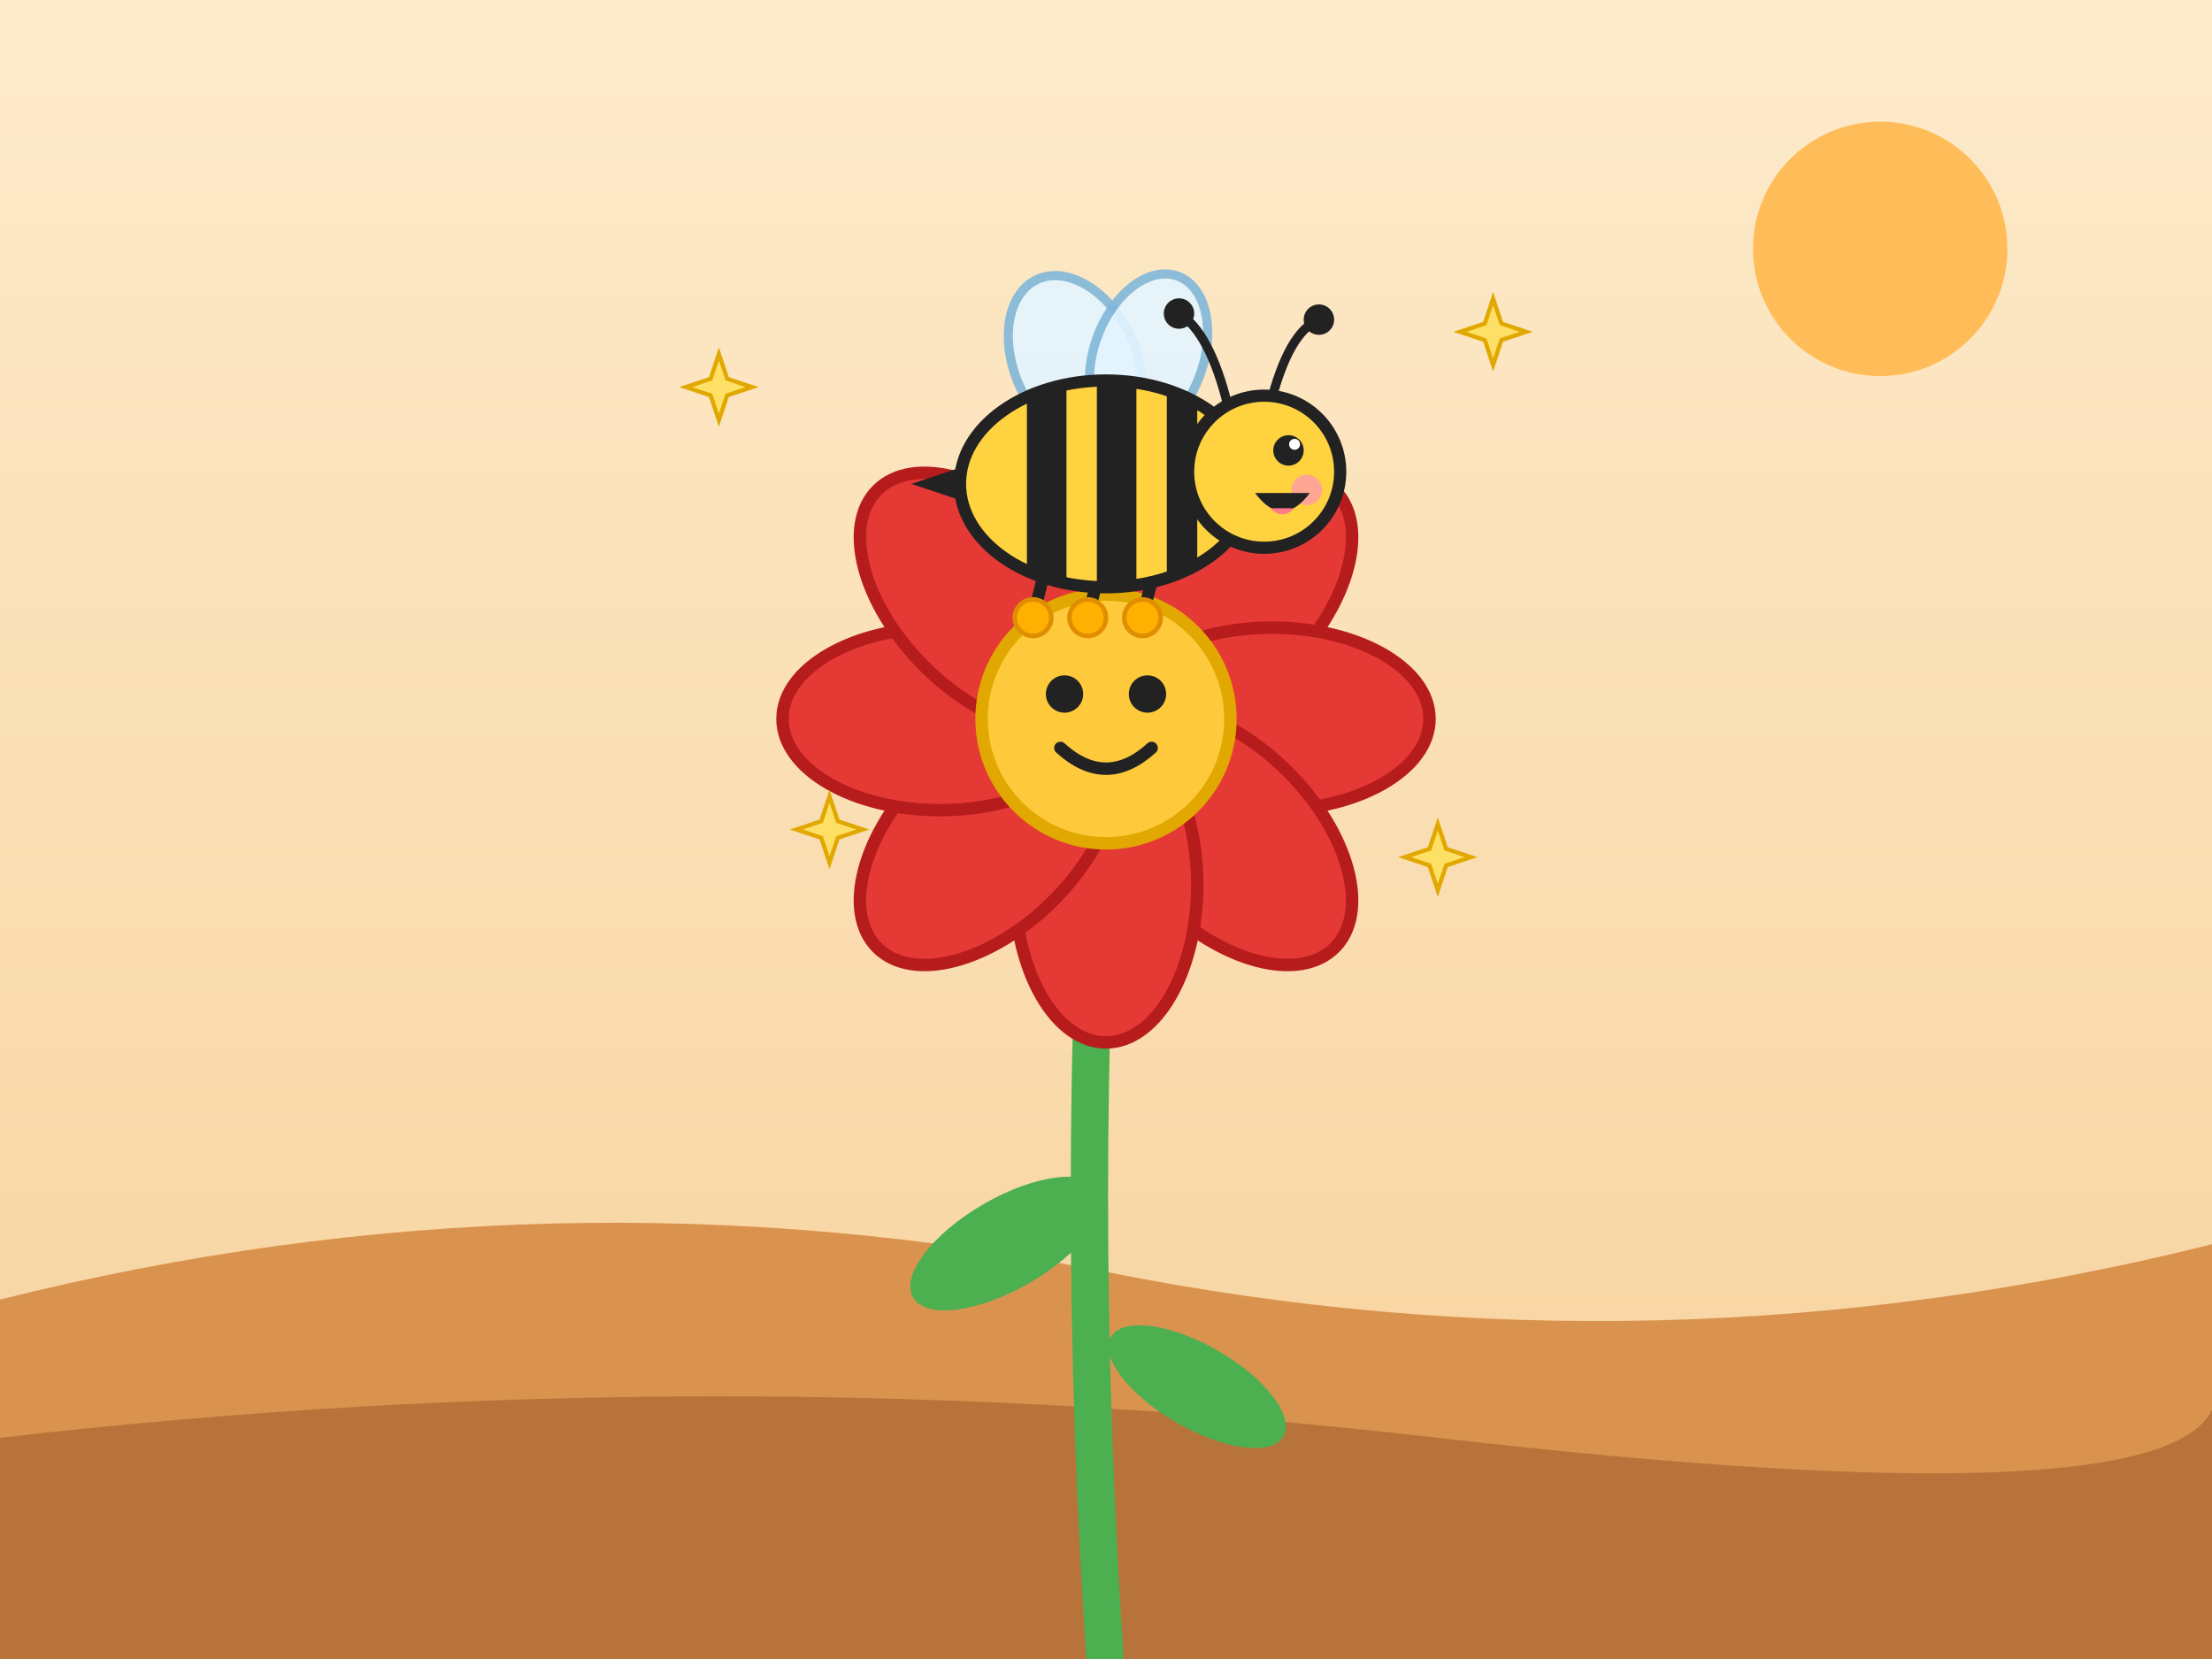
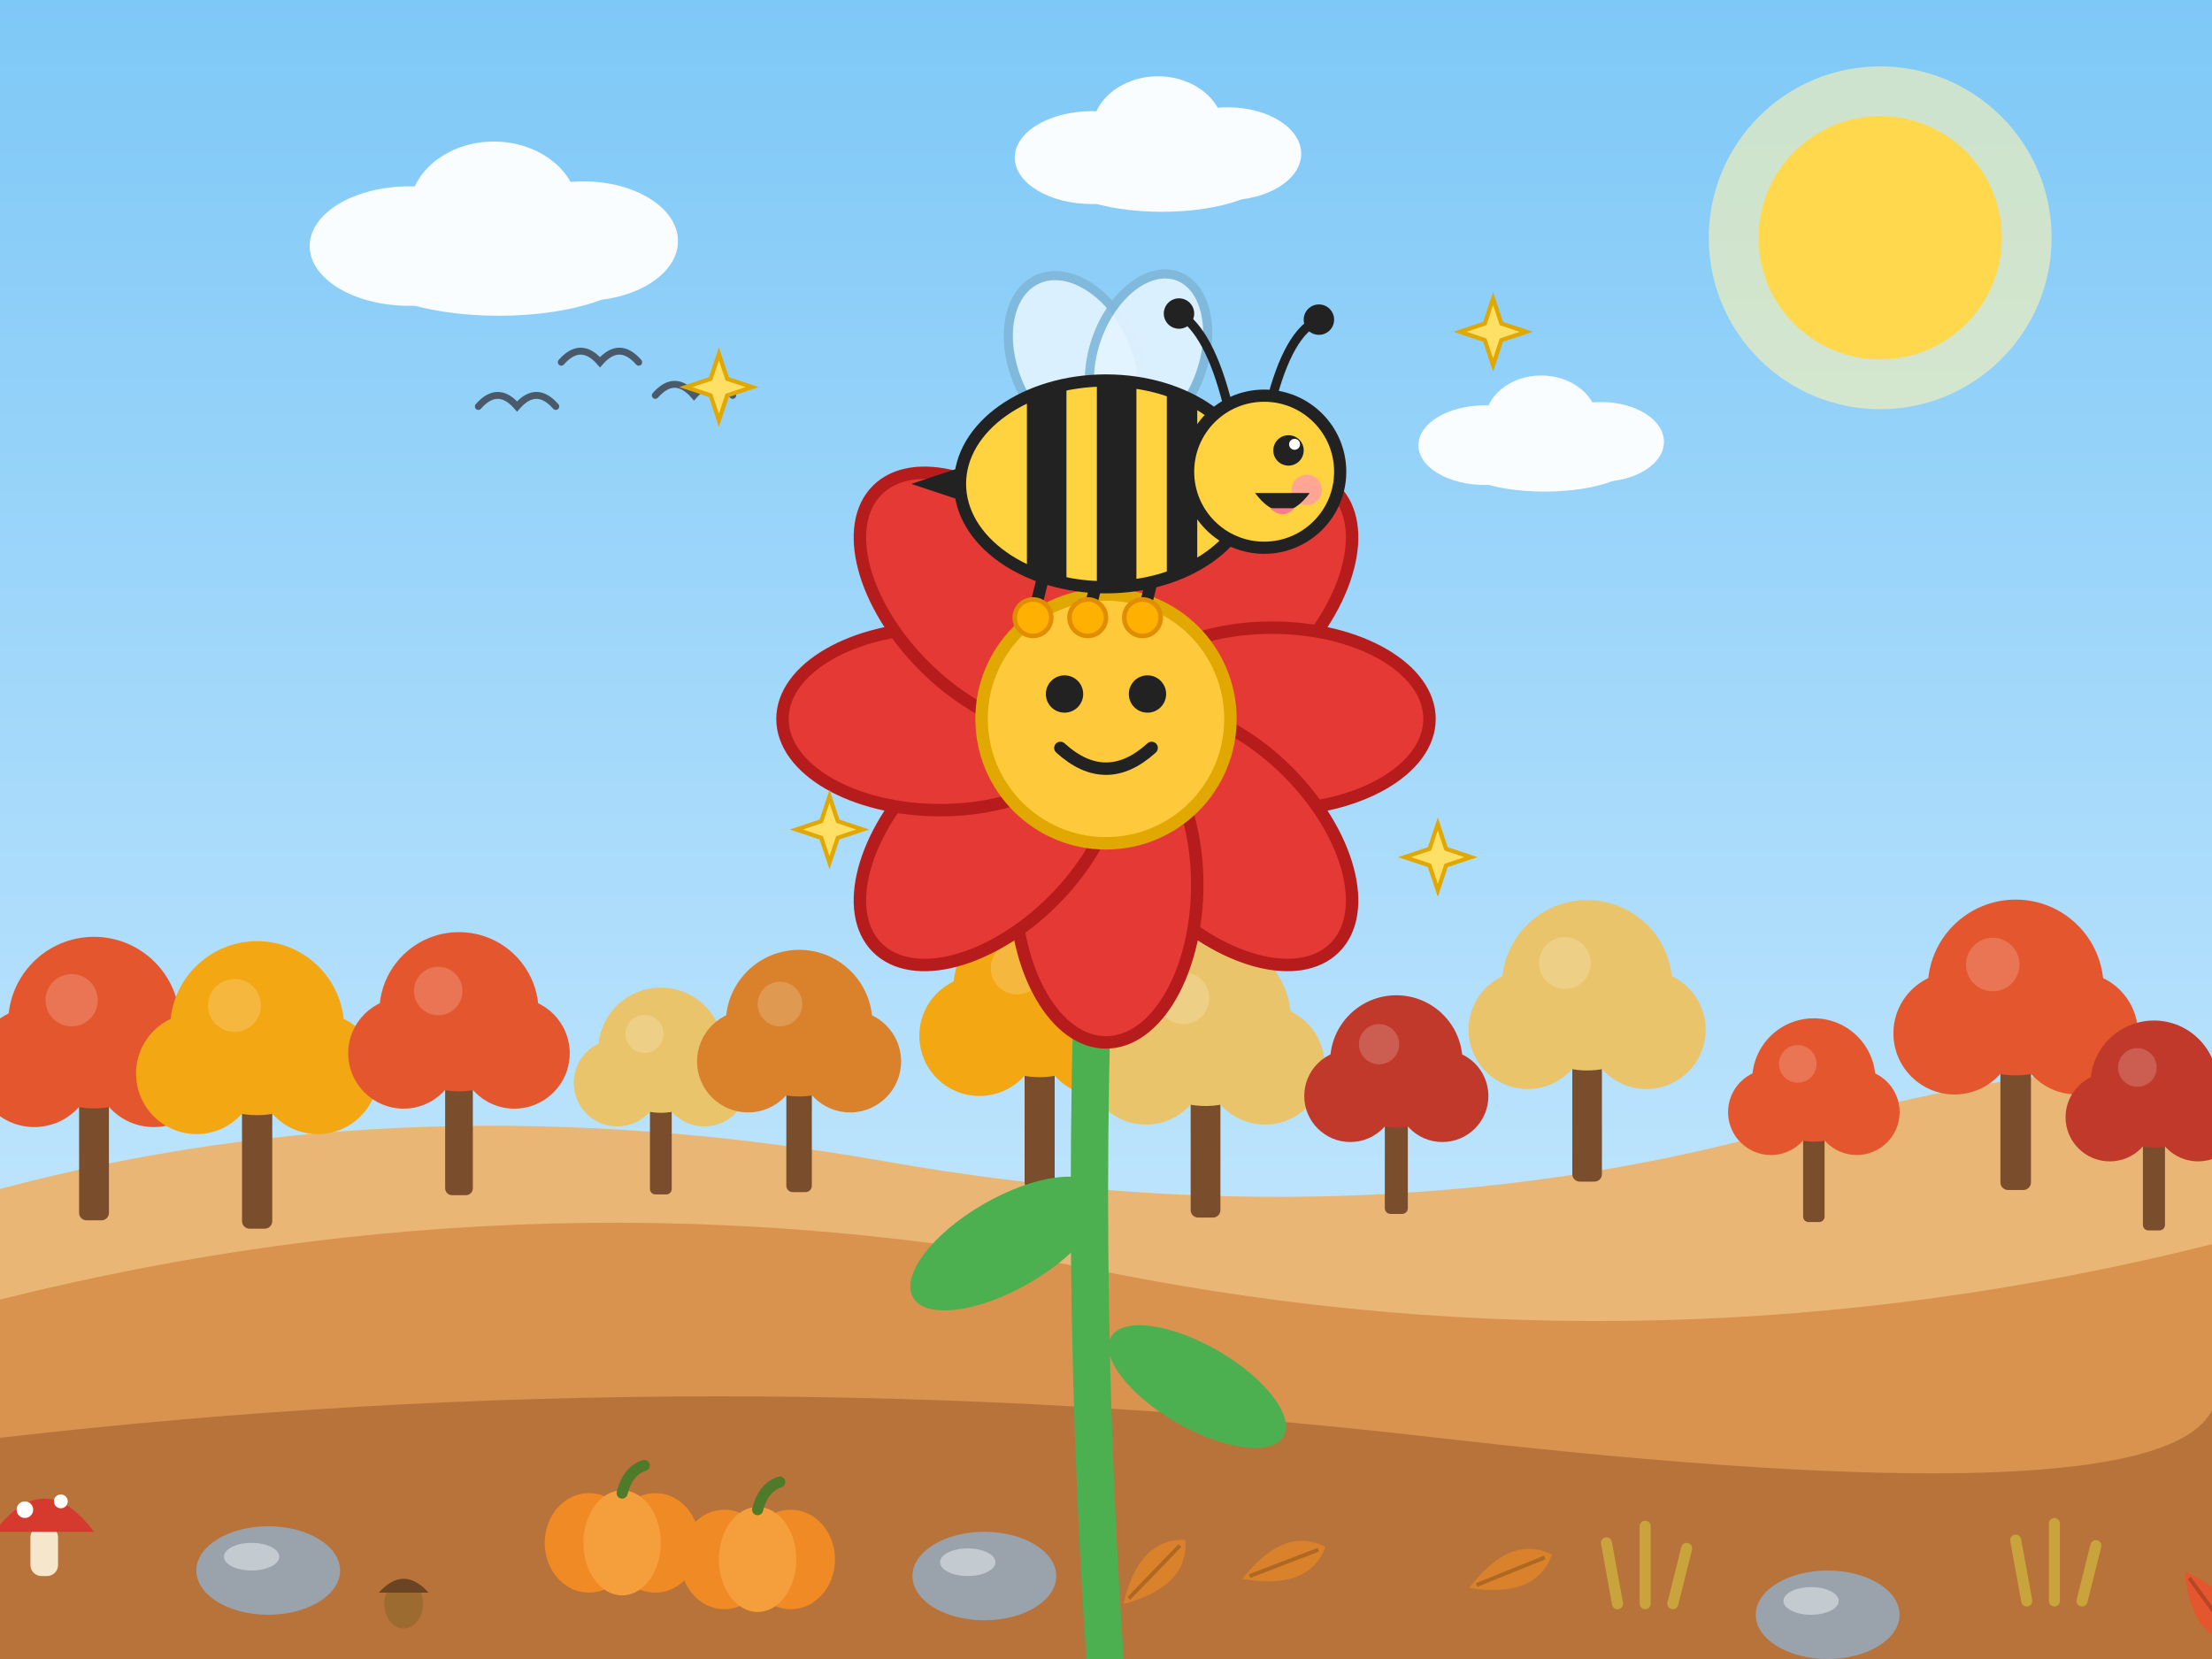
<svg xmlns="http://www.w3.org/2000/svg" viewBox="0 0 800 600">
  <defs>
    <linearGradient id="sky" x1="0" y1="0" x2="0" y2="1">
-       <stop offset="0" stop-color="#FDEBCB" />
-       <stop offset="1" stop-color="#F7D19B" />
+       <stop offset="0" stop-color="#7EC8F7" />
+       <stop offset="1" stop-color="#D4EEFF" />
    </linearGradient>
  </defs>
  <rect width="800" height="600" fill="url(#sky)" />
-   <circle cx="680" cy="90" r="46" fill="#FFB547" opacity=".85" />
+   <circle cx="680" cy="86" r="62" fill="#FFF3B0" opacity=".6" />
+   <circle cx="680" cy="86" r="44" fill="#FFD84D" />
+   <g transform="translate(148 89) scale(0.9)" fill="#fff" opacity=".95">
+     <ellipse cx="0" cy="0" rx="40" ry="24" />
+     <ellipse cx="34" cy="-14" rx="34" ry="28" />
+     <ellipse cx="70" cy="-2" rx="38" ry="24" />
+     <ellipse cx="36" cy="8" rx="56" ry="20" />
+   </g>
+   <g transform="translate(395 57) scale(0.7)" fill="#fff" opacity=".95">
+     <ellipse cx="0" cy="0" rx="40" ry="24" />
+     <ellipse cx="34" cy="-14" rx="34" ry="28" />
+     <ellipse cx="70" cy="-2" rx="38" ry="24" />
+     <ellipse cx="36" cy="8" rx="56" ry="20" />
+   </g>
+   <g transform="translate(537 161) scale(0.6)" fill="#fff" opacity=".95">
+     <ellipse cx="0" cy="0" rx="40" ry="24" />
+     <ellipse cx="34" cy="-14" rx="34" ry="28" />
+     <ellipse cx="70" cy="-2" rx="38" ry="24" />
+     <ellipse cx="36" cy="8" rx="56" ry="20" />
+   </g>
+   <path d="M203 131 q7 -8 14 0 q7 -8 14 0" fill="none" stroke="#4A5A6A" stroke-width="2.5" stroke-linecap="round" />
+   <path d="M237 143 q7 -8 14 0 q7 -8 14 0" fill="none" stroke="#4A5A6A" stroke-width="2.5" stroke-linecap="round" />
+   <path d="M173 147 q7 -8 14 0 q7 -8 14 0" fill="none" stroke="#4A5A6A" stroke-width="2.5" stroke-linecap="round" />
+   <path d="M0 430 Q150 390 320 420 T640 410 T800 400 V600 H0Z" fill="#E9B676" />
+   <g transform="translate(34 440) scale(0.6745745)">
+     <rect x="-8" y="-72" width="16" height="74" rx="4" fill="#7A4E2D" />
+     <circle cx="0" cy="-104" r="46" fill="#E4572E" />
+     <circle cx="-32" cy="-80" r="32" fill="#E4572E" />
+     <circle cx="32" cy="-80" r="32" fill="#E4572E" />
+     <circle cx="-12" cy="-116" r="14" fill="#fff" opacity=".18" />
+   </g>
+   <g transform="translate(93 443) scale(0.6840965)">
+     <rect x="-8" y="-72" width="16" height="74" rx="4" fill="#7A4E2D" />
+     <circle cx="0" cy="-104" r="46" fill="#F3A712" />
+     <circle cx="-32" cy="-80" r="32" fill="#F3A712" />
+     <circle cx="32" cy="-80" r="32" fill="#F3A712" />
+     <circle cx="-12" cy="-116" r="14" fill="#fff" opacity=".18" />
+   </g>
+   <g transform="translate(166 431) scale(0.6258701)">
+     <rect x="-8" y="-72" width="16" height="74" rx="4" fill="#7A4E2D" />
+     <circle cx="0" cy="-104" r="46" fill="#E4572E" />
+     <circle cx="-32" cy="-80" r="32" fill="#E4572E" />
+     <circle cx="32" cy="-80" r="32" fill="#E4572E" />
+     <circle cx="-12" cy="-116" r="14" fill="#fff" opacity=".18" />
+   </g>
+   <g transform="translate(239 431) scale(0.492107)">
+     <rect x="-8" y="-72" width="16" height="74" rx="4" fill="#7A4E2D" />
+     <circle cx="0" cy="-104" r="46" fill="#E9C46A" />
+     <circle cx="-32" cy="-80" r="32" fill="#E9C46A" />
+     <circle cx="32" cy="-80" r="32" fill="#E9C46A" />
+     <circle cx="-12" cy="-116" r="14" fill="#fff" opacity=".18" />
+   </g>
+   <g transform="translate(289 430) scale(0.5765673)">
+     <rect x="-8" y="-72" width="16" height="74" rx="4" fill="#7A4E2D" />
+     <circle cx="0" cy="-104" r="46" fill="#D9822B" />
+     <circle cx="-32" cy="-80" r="32" fill="#D9822B" />
+     <circle cx="32" cy="-80" r="32" fill="#D9822B" />
+     <circle cx="-12" cy="-116" r="14" fill="#fff" opacity=".18" />
+   </g>
+   <g transform="translate(376 429) scale(0.6797389)">
+     <rect x="-8" y="-72" width="16" height="74" rx="4" fill="#7A4E2D" />
+     <circle cx="0" cy="-104" r="46" fill="#F3A712" />
+     <circle cx="-32" cy="-80" r="32" fill="#F3A712" />
+     <circle cx="32" cy="-80" r="32" fill="#F3A712" />
+     <circle cx="-12" cy="-116" r="14" fill="#fff" opacity=".18" />
+   </g>
+   <g transform="translate(436 439) scale(0.672394)">
+     <rect x="-8" y="-72" width="16" height="74" rx="4" fill="#7A4E2D" />
+     <circle cx="0" cy="-104" r="46" fill="#E9C46A" />
+     <circle cx="-32" cy="-80" r="32" fill="#E9C46A" />
+     <circle cx="32" cy="-80" r="32" fill="#E9C46A" />
+     <circle cx="-12" cy="-116" r="14" fill="#fff" opacity=".18" />
+   </g>
+   <g transform="translate(505 438) scale(0.5202961)">
+     <rect x="-8" y="-72" width="16" height="74" rx="4" fill="#7A4E2D" />
+     <circle cx="0" cy="-104" r="46" fill="#C0392B" />
+     <circle cx="-32" cy="-80" r="32" fill="#C0392B" />
+     <circle cx="32" cy="-80" r="32" fill="#C0392B" />
+     <circle cx="-12" cy="-116" r="14" fill="#fff" opacity=".18" />
+   </g>
+   <g transform="translate(574 426) scale(0.6698433)">
+     <rect x="-8" y="-72" width="16" height="74" rx="4" fill="#7A4E2D" />
+     <circle cx="0" cy="-104" r="46" fill="#E9C46A" />
+     <circle cx="-32" cy="-80" r="32" fill="#E9C46A" />
+     <circle cx="32" cy="-80" r="32" fill="#E9C46A" />
+     <circle cx="-12" cy="-116" r="14" fill="#fff" opacity=".18" />
+   </g>
+   <g transform="translate(656 441) scale(0.4847857)">
+     <rect x="-8" y="-72" width="16" height="74" rx="4" fill="#7A4E2D" />
+     <circle cx="0" cy="-104" r="46" fill="#E4572E" />
+     <circle cx="-32" cy="-80" r="32" fill="#E4572E" />
+     <circle cx="32" cy="-80" r="32" fill="#E4572E" />
+     <circle cx="-12" cy="-116" r="14" fill="#fff" opacity=".18" />
+   </g>
+   <g transform="translate(729 429) scale(0.6910031)">
+     <rect x="-8" y="-72" width="16" height="74" rx="4" fill="#7A4E2D" />
+     <circle cx="0" cy="-104" r="46" fill="#E4572E" />
+     <circle cx="-32" cy="-80" r="32" fill="#E4572E" />
+     <circle cx="32" cy="-80" r="32" fill="#E4572E" />
+     <circle cx="-12" cy="-116" r="14" fill="#fff" opacity=".18" />
+   </g>
+   <g transform="translate(779 444) scale(0.4994176)">
+     <rect x="-8" y="-72" width="16" height="74" rx="4" fill="#7A4E2D" />
+     <circle cx="0" cy="-104" r="46" fill="#C0392B" />
+     <circle cx="-32" cy="-80" r="32" fill="#C0392B" />
+     <circle cx="32" cy="-80" r="32" fill="#C0392B" />
+     <circle cx="-12" cy="-116" r="14" fill="#fff" opacity=".18" />
+   </g>
  <path d="M0 470 Q200 420 400 460 T800 450 V600 H0Z" fill="#D9934E" />
  <path d="M0 520 Q260 490 520 520 T800 510 V600 H0Z" fill="#B8733A" />
+   <g transform="translate(16 570)">
+     <rect x="-5" y="-18" width="10" height="18" rx="4" fill="#F5E6CC" />
+     <path d="M-18 -16 Q0 -40 18 -16Z" fill="#D63A2F" />
+     <circle cx="-7" cy="-24" r="3" fill="#fff" />
+     <circle cx="6" cy="-27" r="2.5" fill="#fff" />
+   </g>
+   <g transform="translate(97 568) scale(1.0)">
+     <ellipse cx="0" cy="0" rx="26" ry="16" fill="#9AA3AB" />
+     <ellipse cx="-6" cy="-5" rx="10" ry="5" fill="#C3CAD0" />
+   </g>
+   <g transform="translate(146 586)">
+     <ellipse cx="0" cy="-6" rx="7" ry="9" fill="#9C6B30" />
+     <path d="M-9 -10 Q0 -20 9 -10Z" fill="#6B4423" />
+   </g>
+   <g transform="translate(225 574) scale(1.0)">
+     <ellipse cx="-12" cy="-16" rx="16" ry="18" fill="#F08A24" />
+     <ellipse cx="12" cy="-16" rx="16" ry="18" fill="#F08A24" />
+     <ellipse cx="0" cy="-16" rx="14" ry="19" fill="#F59E3C" />
+     <path d="M0 -34 Q2 -42 8 -44" stroke="#4E7A2A" stroke-width="4" fill="none" stroke-linecap="round" />
+   </g>
+   <g transform="translate(274 580) scale(1.0)">
+     <ellipse cx="-12" cy="-16" rx="16" ry="18" fill="#F08A24" />
+     <ellipse cx="12" cy="-16" rx="16" ry="18" fill="#F08A24" />
+     <ellipse cx="0" cy="-16" rx="14" ry="19" fill="#F59E3C" />
+     <path d="M0 -34 Q2 -42 8 -44" stroke="#4E7A2A" stroke-width="4" fill="none" stroke-linecap="round" />
+   </g>
+   <g transform="translate(356 570) scale(1.0)">
+     <ellipse cx="0" cy="0" rx="26" ry="16" fill="#9AA3AB" />
+     <ellipse cx="-6" cy="-5" rx="10" ry="5" fill="#C3CAD0" />
+   </g>
+   <g transform="translate(418 568) rotate(44) scale(0.7)">
+     <path d="M0 -22 Q18 -6 0 24 Q-18 -6 0 -22Z" fill="#D9822B" />
+     <path d="M0 -18 V20" stroke="#00000033" stroke-width="2" />
+   </g>
+   <g transform="translate(465 565) rotate(69) scale(0.7)">
+     <path d="M0 -22 Q18 -6 0 24 Q-18 -6 0 -22Z" fill="#D9822B" />
+     <path d="M0 -18 V20" stroke="#00000033" stroke-width="2" />
+   </g>
+   <g transform="translate(547 568) rotate(68) scale(0.7)">
+     <path d="M0 -22 Q18 -6 0 24 Q-18 -6 0 -22Z" fill="#D9822B" />
+     <path d="M0 -18 V20" stroke="#00000033" stroke-width="2" />
+   </g>
+   <path d="M585 580 L581 558 M595 580 L595 552 M605 580 L610 560" stroke="#C9A33B" stroke-width="4" stroke-linecap="round" />
+   <g transform="translate(661 584) scale(1.0)">
+     <ellipse cx="0" cy="0" rx="26" ry="16" fill="#9AA3AB" />
+     <ellipse cx="-6" cy="-5" rx="10" ry="5" fill="#C3CAD0" />
+   </g>
+   <path d="M733 579 L729 557 M743 579 L743 551 M753 579 L758 559" stroke="#C9A33B" stroke-width="4" stroke-linecap="round" />
+   <g transform="translate(800 582) rotate(144) scale(0.7)">
+     <path d="M0 -22 Q18 -6 0 24 Q-18 -6 0 -22Z" fill="#E4572E" />
+     <path d="M0 -18 V20" stroke="#00000033" stroke-width="2" />
+   </g>
  <g transform="translate(400 260) scale(1.5)">
    <path d="M0 0 Q-8 115.0 0 230" fill="none" stroke="#4CAF50" stroke-width="9" stroke-linecap="round" />
    <ellipse cx="-24" cy="126.5" rx="26" ry="11" transform="rotate(-30 -24 126.5)" fill="#4CAF50" />
    <ellipse cx="22" cy="161.0" rx="24" ry="10" transform="rotate(30 22 161.0)" fill="#4CAF50" />
    <ellipse cx="0" cy="-40" rx="22" ry="38" transform="rotate(0)" fill="#E53935" stroke="#B71C1C" stroke-width="3" />
    <ellipse cx="0" cy="-40" rx="22" ry="38" transform="rotate(45)" fill="#E53935" stroke="#B71C1C" stroke-width="3" />
    <ellipse cx="0" cy="-40" rx="22" ry="38" transform="rotate(90)" fill="#E53935" stroke="#B71C1C" stroke-width="3" />
    <ellipse cx="0" cy="-40" rx="22" ry="38" transform="rotate(135)" fill="#E53935" stroke="#B71C1C" stroke-width="3" />
    <ellipse cx="0" cy="-40" rx="22" ry="38" transform="rotate(180)" fill="#E53935" stroke="#B71C1C" stroke-width="3" />
    <ellipse cx="0" cy="-40" rx="22" ry="38" transform="rotate(225)" fill="#E53935" stroke="#B71C1C" stroke-width="3" />
    <ellipse cx="0" cy="-40" rx="22" ry="38" transform="rotate(270)" fill="#E53935" stroke="#B71C1C" stroke-width="3" />
    <ellipse cx="0" cy="-40" rx="22" ry="38" transform="rotate(315)" fill="#E53935" stroke="#B71C1C" stroke-width="3" />
    <circle cx="0" cy="0" r="30" fill="#FFC93C" stroke="#E0A800" stroke-width="3" />
    <circle cx="-10" cy="-6" r="4.5" fill="#222" />
    <circle cx="10" cy="-6" r="4.5" fill="#222" />
    <path d="M-11 7 Q0 17 11 7" fill="none" stroke="#222" stroke-width="3" stroke-linecap="round" />
  </g>
  <g transform="translate(400 175) scale(1.1 1.1)">
    <defs>
      <clipPath id="beebody9">
        <ellipse cx="0" cy="0" rx="48" ry="34" />
      </clipPath>
    </defs>
    <ellipse cx="-10" cy="-40" rx="20" ry="30" transform="rotate(-25 -10 -40)" fill="#E3F4FF" opacity=".9" stroke="#7FB7D9" stroke-width="3" />
    <ellipse cx="14" cy="-42" rx="18" ry="28" transform="rotate(20 14 -42)" fill="#E3F4FF" opacity=".9" stroke="#7FB7D9" stroke-width="3" />
    <path d="M-20 28 L-24 44" stroke="#222" stroke-width="4" stroke-linecap="round" />
    <path d="M-2 28 L-6 44" stroke="#222" stroke-width="4" stroke-linecap="round" />
    <path d="M16 28 L12 44" stroke="#222" stroke-width="4" stroke-linecap="round" />
    <circle cx="-24" cy="44" r="6" fill="#FFB000" stroke="#E08E00" stroke-width="1.5" />
    <circle cx="-6" cy="44" r="6" fill="#FFB000" stroke="#E08E00" stroke-width="1.5" />
    <circle cx="12" cy="44" r="6" fill="#FFB000" stroke="#E08E00" stroke-width="1.5" />
    <polygon points="-46,-6 -64,0 -46,6" fill="#222" />
    <ellipse cx="0" cy="0" rx="48" ry="34" fill="#FFD23F" />
    <g clip-path="url(#beebody9)">
      <rect x="-26" y="-40" width="13" height="80" fill="#222" />
      <rect x="-3" y="-40" width="13" height="80" fill="#222" />
      <rect x="20" y="-40" width="10" height="80" fill="#222" />
    </g>
    <ellipse cx="0" cy="0" rx="48" ry="34" fill="none" stroke="#222" stroke-width="4" />
    <path d="M40 -26 Q34 -50 24 -56" fill="none" stroke="#222" stroke-width="3" />
    <circle cx="24" cy="-56" r="5" fill="#222" />
    <path d="M54 -26 Q60 -50 70 -54" fill="none" stroke="#222" stroke-width="3" />
    <circle cx="70" cy="-54" r="5" fill="#222" />
    <circle cx="52" cy="-4" r="25" fill="#FFD23F" stroke="#222" stroke-width="4" />
    <circle cx="60" cy="-11" r="5" fill="#222" />
    <circle cx="62" cy="-13" r="1.8" fill="#fff" />
    <circle cx="66" cy="2" r="5" fill="#FF9AA8" opacity=".8" />
    <path d="M49 3 Q58 15 67 3Z" fill="#222" />
    <path d="M54 8 Q58 12 62 8" fill="#FF7A8A" />
  </g>
  <path transform="translate(260 140)" d="M0 -12 L3 -3 L12 0 L3 3 L0 12 L-3 3 L-12 0 L-3 -3Z" fill="#FFE066" stroke="#E0A800" stroke-width="1.5" />
  <path transform="translate(540 120)" d="M0 -12 L3 -3 L12 0 L3 3 L0 12 L-3 3 L-12 0 L-3 -3Z" fill="#FFE066" stroke="#E0A800" stroke-width="1.5" />
  <path transform="translate(300 300)" d="M0 -12 L3 -3 L12 0 L3 3 L0 12 L-3 3 L-12 0 L-3 -3Z" fill="#FFE066" stroke="#E0A800" stroke-width="1.5" />
  <path transform="translate(520 310)" d="M0 -12 L3 -3 L12 0 L3 3 L0 12 L-3 3 L-12 0 L-3 -3Z" fill="#FFE066" stroke="#E0A800" stroke-width="1.5" />
</svg>
